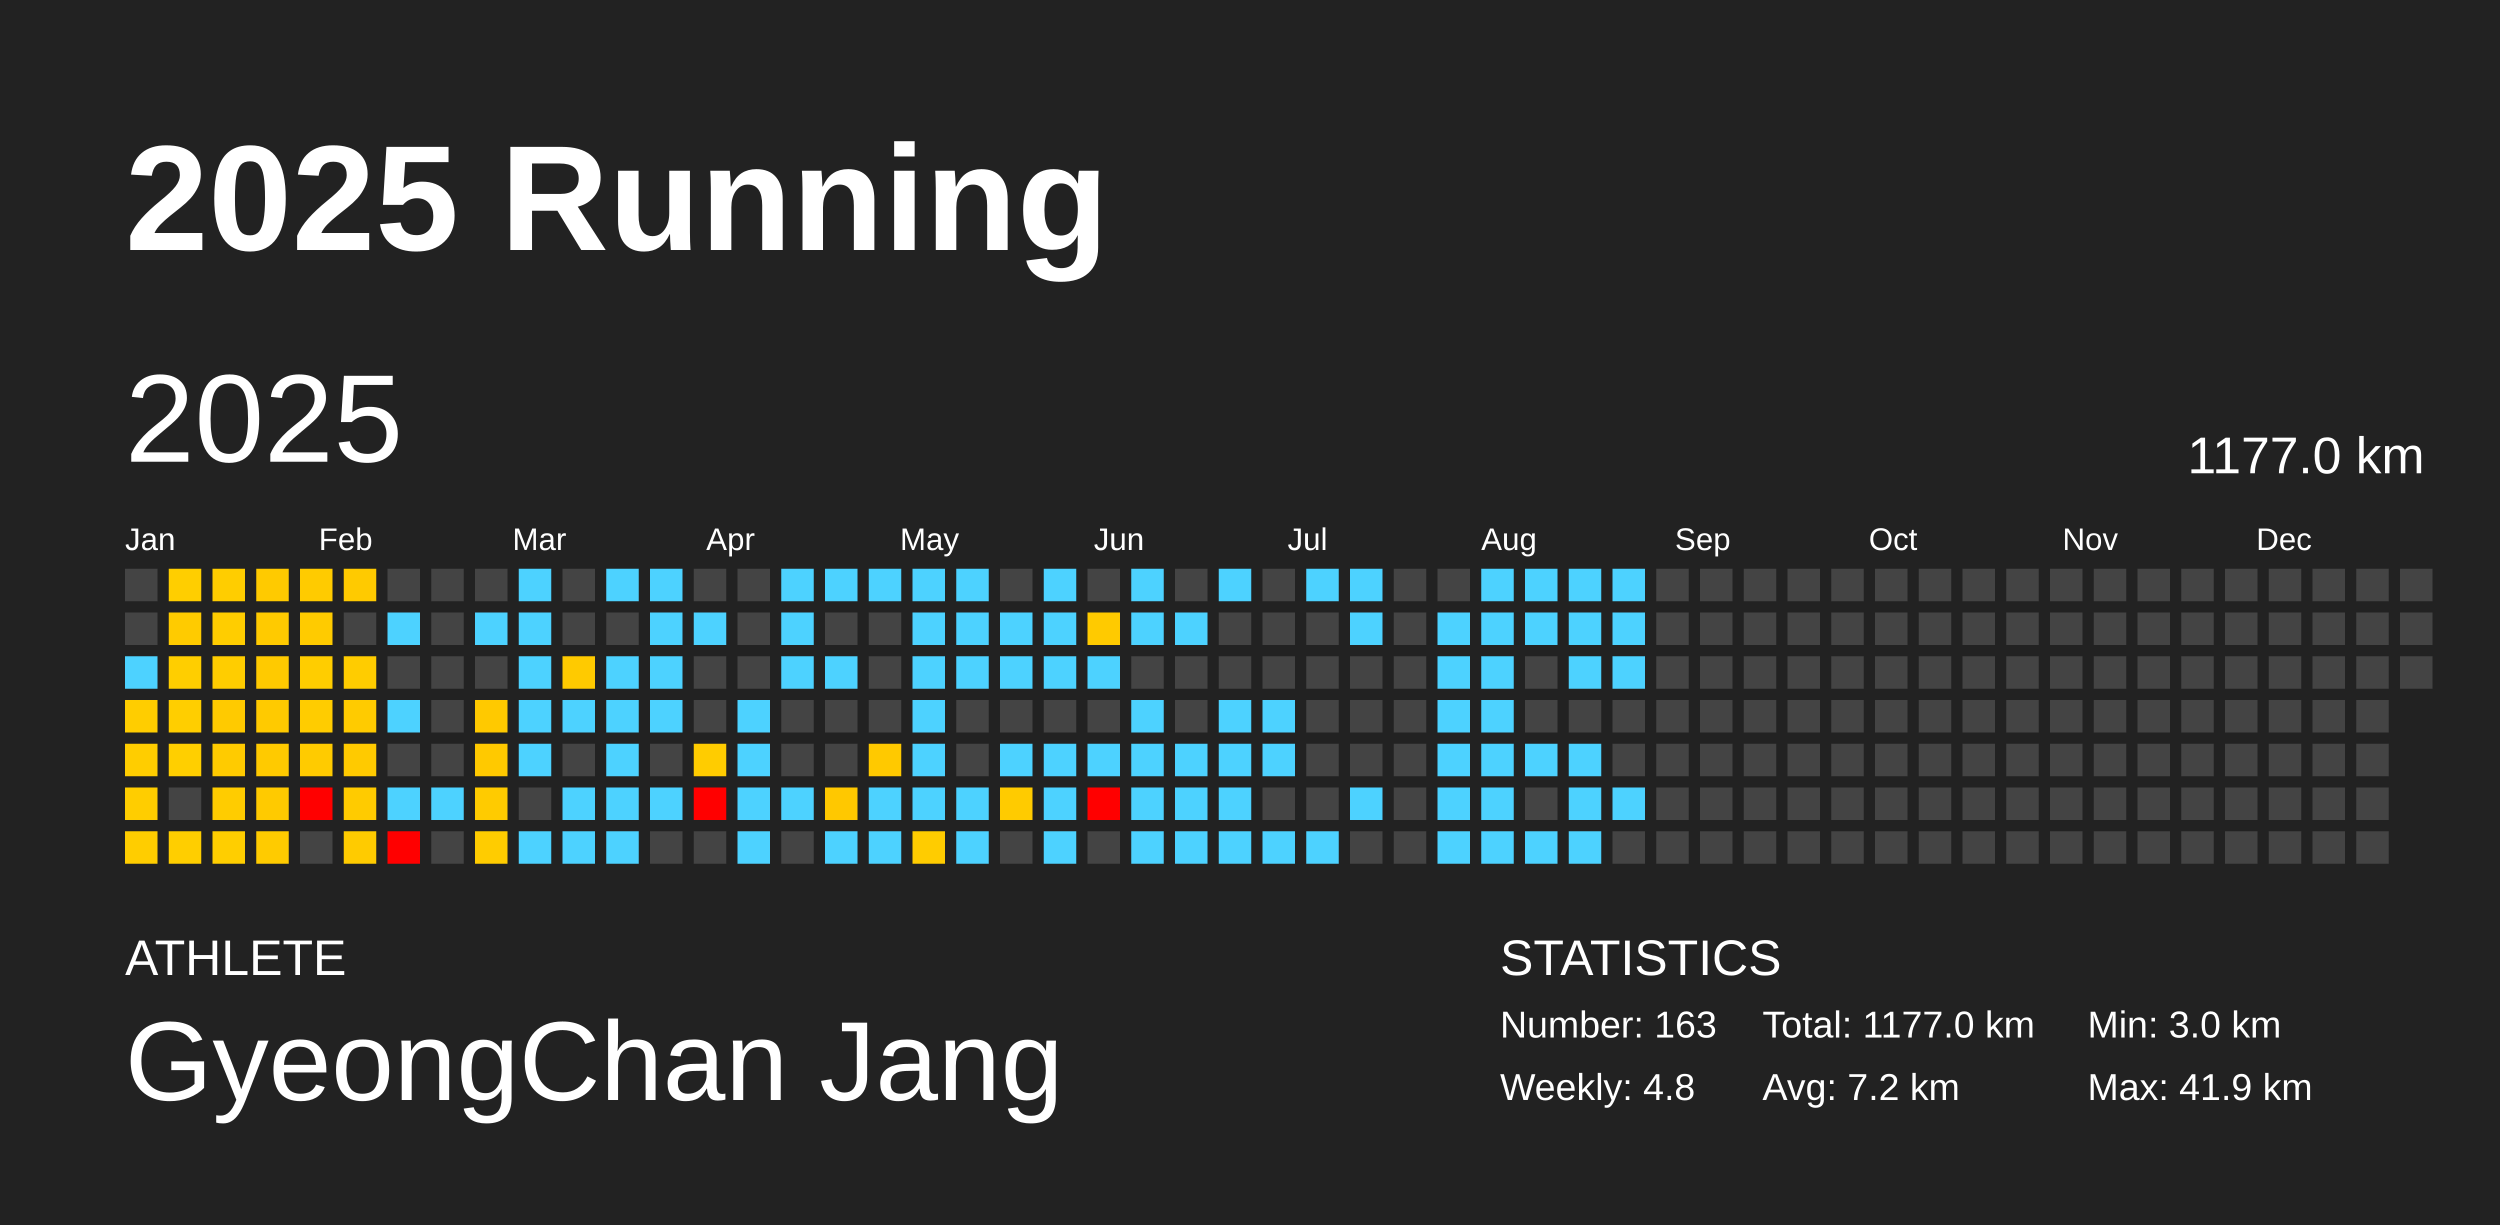
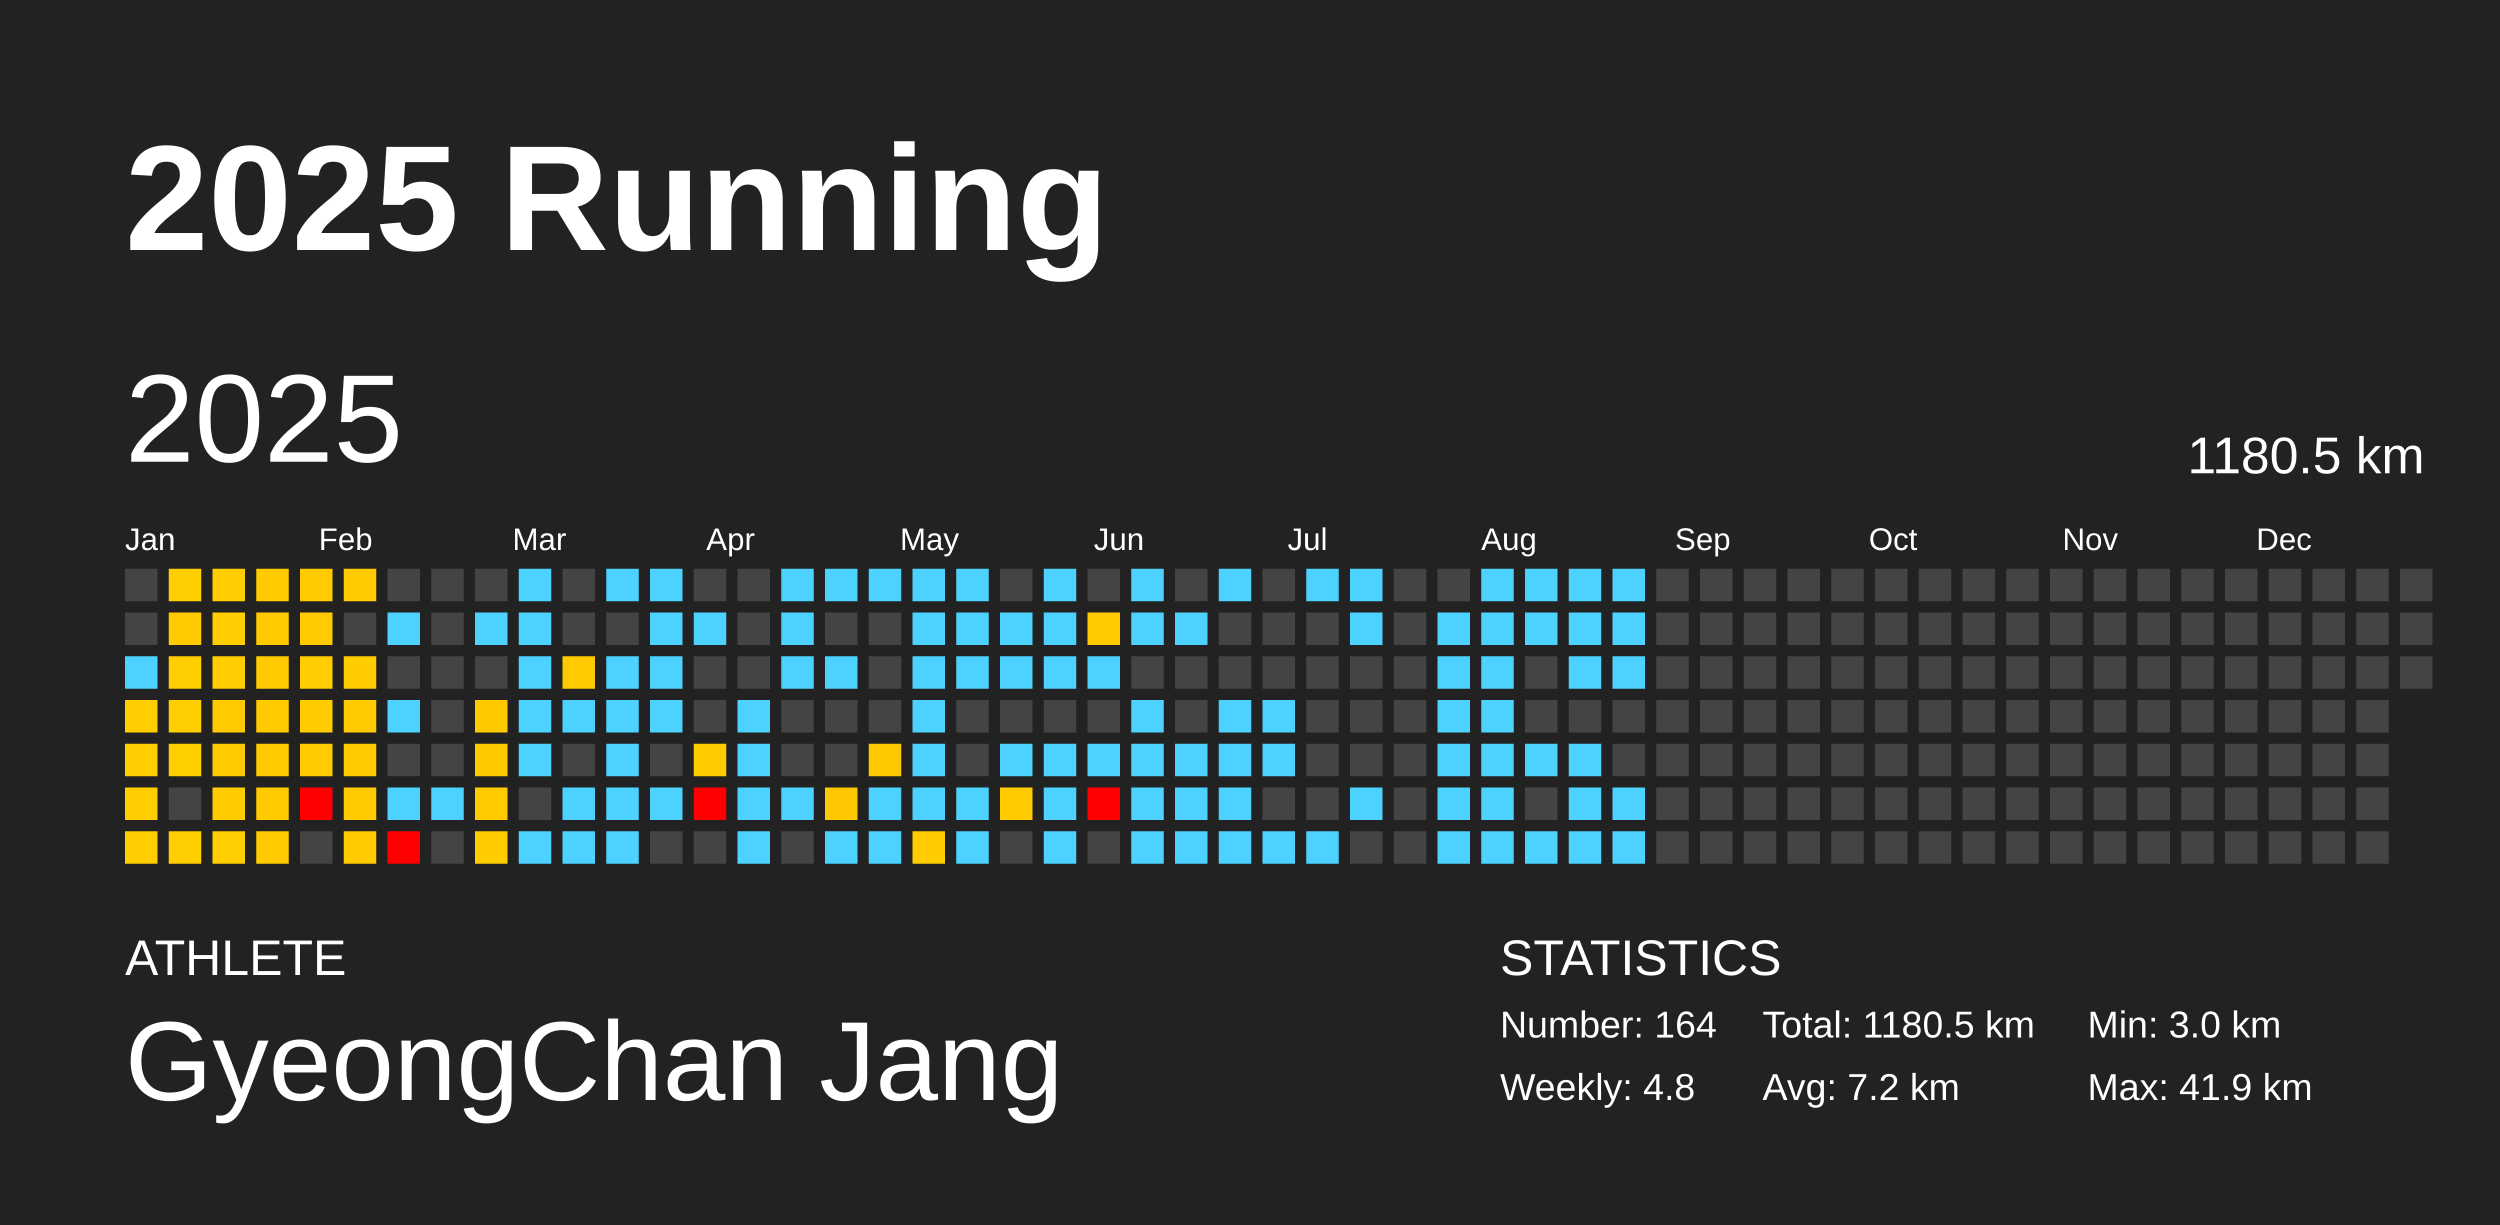
<svg xmlns="http://www.w3.org/2000/svg" baseProfile="full" height="98mm" version="1.1" viewBox="0,0,200,98" width="200mm">
  <defs />
  <rect fill="#222222" height="98" width="200" x="0" y="0" />
  <text fill="#FFFFFF" style="font-size:12px; font-family:Arial; font-weight:bold;" x="10" y="20">2025 Running</text>
  <text fill="#FFFFFF" style="font-size:4px; font-family:Arial" x="10" y="78">ATHLETE</text>
  <text fill="#FFFFFF" style="font-size:9px; font-family:Arial" x="10" y="88">GyeongChan Jang</text>
  <text fill="#FFFFFF" style="font-size:4px; font-family:Arial" x="120" y="78">STATISTICS</text>
-   <text fill="#FFFFFF" style="font-size:3px; font-family:Arial" x="120" y="83">Number: 163</text>
+   <text fill="#FFFFFF" style="font-size:3px; font-family:Arial" x="120" y="83">Number: 164</text>
  <text fill="#FFFFFF" style="font-size:3px; font-family:Arial" x="120" y="88">Weekly: 4.8</text>
-   <text fill="#FFFFFF" style="font-size:3px; font-family:Arial" x="141" y="83">Total: 1177.0 km</text>
+   <text fill="#FFFFFF" style="font-size:3px; font-family:Arial" x="141" y="83">Total: 1180.5 km</text>
  <text fill="#FFFFFF" style="font-size:3px; font-family:Arial" x="141" y="88">Avg: 7.2 km</text>
  <text fill="#FFFFFF" style="font-size:3px; font-family:Arial" x="167" y="83">Min: 3.0 km</text>
  <text fill="#FFFFFF" style="font-size:3px; font-family:Arial" x="167" y="88">Max: 41.9 km</text>
  <text dominant-baseline="hanging" fill="#FFFFFF" style="font-size:10.0px; font-family:Arial;" x="10" y="30">2025</text>
-   <text dominant-baseline="hanging" fill="#FFFFFF" style="font-size:4.125px; font-family:Arial;" x="175" y="35">1177.0 km</text>
+   <text dominant-baseline="hanging" fill="#FFFFFF" style="font-size:4.125px; font-family:Arial;" x="175" y="35">1180.5 km</text>
  <text fill="#FFFFFF" style="font-size:2.5px; font-family:Arial" x="10.0" y="44">Jan</text>
  <text fill="#FFFFFF" style="font-size:2.5px; font-family:Arial" x="25.5" y="44">Feb</text>
  <text fill="#FFFFFF" style="font-size:2.5px; font-family:Arial" x="41.0" y="44">Mar</text>
  <text fill="#FFFFFF" style="font-size:2.5px; font-family:Arial" x="56.5" y="44">Apr</text>
  <text fill="#FFFFFF" style="font-size:2.5px; font-family:Arial" x="72.0" y="44">May</text>
  <text fill="#FFFFFF" style="font-size:2.5px; font-family:Arial" x="87.5" y="44">Jun</text>
  <text fill="#FFFFFF" style="font-size:2.5px; font-family:Arial" x="103.0" y="44">Jul</text>
  <text fill="#FFFFFF" style="font-size:2.5px; font-family:Arial" x="118.5" y="44">Aug</text>
  <text fill="#FFFFFF" style="font-size:2.5px; font-family:Arial" x="134.0" y="44">Sep</text>
  <text fill="#FFFFFF" style="font-size:2.5px; font-family:Arial" x="149.5" y="44">Oct</text>
  <text fill="#FFFFFF" style="font-size:2.5px; font-family:Arial" x="165.0" y="44">Nov</text>
  <text fill="#FFFFFF" style="font-size:2.5px; font-family:Arial" x="180.5" y="44">Dec</text>
  <rect fill="#444444" height="2.6" width="2.6" x="10.0" y="45.5" />
  <rect fill="#444444" height="2.6" width="2.6" x="10.0" y="49.0" />
  <rect fill="#4dd2ff" height="2.6" width="2.6" x="10.0" y="52.5" />
  <rect fill="#ffcd00" height="2.6" width="2.6" x="10.0" y="56.0" />
  <rect fill="#ffcd00" height="2.6" width="2.6" x="10.0" y="59.5" />
  <rect fill="#ffcd00" height="2.6" width="2.6" x="10.0" y="63.0" />
  <rect fill="#ffcd00" height="2.6" width="2.6" x="10.0" y="66.5" />
  <rect fill="#ffce00" height="2.6" width="2.6" x="13.5" y="45.5" />
  <rect fill="#ffcb00" height="2.6" width="2.6" x="13.5" y="49.0" />
  <rect fill="#ffce00" height="2.6" width="2.6" x="13.5" y="52.5" />
  <rect fill="#ffce00" height="2.6" width="2.6" x="13.5" y="56.0" />
  <rect fill="#ffcf00" height="2.6" width="2.6" x="13.5" y="59.5" />
  <rect fill="#444444" height="2.6" width="2.6" x="13.5" y="63.0" />
  <rect fill="#ffce00" height="2.6" width="2.6" x="13.5" y="66.5" />
  <rect fill="#ffcd00" height="2.6" width="2.6" x="17.0" y="45.5" />
  <rect fill="#ffcd00" height="2.6" width="2.6" x="17.0" y="49.0" />
  <rect fill="#ffcd00" height="2.6" width="2.6" x="17.0" y="52.5" />
  <rect fill="#ffca00" height="2.6" width="2.6" x="17.0" y="56.0" />
  <rect fill="#ffcb00" height="2.6" width="2.6" x="17.0" y="59.5" />
  <rect fill="#ffcc00" height="2.6" width="2.6" x="17.0" y="63.0" />
  <rect fill="#ffce00" height="2.6" width="2.6" x="17.0" y="66.5" />
  <rect fill="#ffca00" height="2.6" width="2.6" x="20.5" y="45.5" />
  <rect fill="#ffca00" height="2.6" width="2.6" x="20.5" y="49.0" />
  <rect fill="#ffca00" height="2.6" width="2.6" x="20.5" y="52.5" />
  <rect fill="#ffca00" height="2.6" width="2.6" x="20.5" y="56.0" />
  <rect fill="#ffca00" height="2.6" width="2.6" x="20.5" y="59.5" />
  <rect fill="#ffca00" height="2.6" width="2.6" x="20.5" y="63.0" />
  <rect fill="#ffcb00" height="2.6" width="2.6" x="20.5" y="66.5" />
  <rect fill="#ffcb00" height="2.6" width="2.6" x="24.0" y="45.5" />
  <rect fill="#ffcb00" height="2.6" width="2.6" x="24.0" y="49.0" />
  <rect fill="#ffcd00" height="2.6" width="2.6" x="24.0" y="52.5" />
  <rect fill="#ffcc00" height="2.6" width="2.6" x="24.0" y="56.0" />
  <rect fill="#ffcb00" height="2.6" width="2.6" x="24.0" y="59.5" />
  <rect fill="red" height="2.6" width="2.6" x="24.0" y="63.0" />
  <rect fill="#444444" height="2.6" width="2.6" x="24.0" y="66.5" />
  <rect fill="#ffca00" height="2.6" width="2.6" x="27.5" y="45.5" />
  <rect fill="#444444" height="2.6" width="2.6" x="27.5" y="49.0" />
  <rect fill="#ffcc00" height="2.6" width="2.6" x="27.5" y="52.5" />
  <rect fill="#ffcb00" height="2.6" width="2.6" x="27.5" y="56.0" />
  <rect fill="#ffca00" height="2.6" width="2.6" x="27.5" y="59.5" />
  <rect fill="#ffcb00" height="2.6" width="2.6" x="27.5" y="63.0" />
  <rect fill="#ffcb00" height="2.6" width="2.6" x="27.5" y="66.5" />
  <rect fill="#444444" height="2.6" width="2.6" x="31.0" y="45.5" />
  <rect fill="#4dd2ff" height="2.6" width="2.6" x="31.0" y="49.0" />
  <rect fill="#444444" height="2.6" width="2.6" x="31.0" y="52.5" />
  <rect fill="#4dd2ff" height="2.6" width="2.6" x="31.0" y="56.0" />
  <rect fill="#444444" height="2.6" width="2.6" x="31.0" y="59.5" />
  <rect fill="#4dd2ff" height="2.6" width="2.6" x="31.0" y="63.0" />
  <rect fill="red" height="2.6" width="2.6" x="31.0" y="66.5" />
  <rect fill="#444444" height="2.6" width="2.6" x="34.5" y="45.5" />
  <rect fill="#444444" height="2.6" width="2.6" x="34.5" y="49.0" />
  <rect fill="#444444" height="2.6" width="2.6" x="34.5" y="52.5" />
  <rect fill="#444444" height="2.6" width="2.6" x="34.5" y="56.0" />
  <rect fill="#444444" height="2.6" width="2.6" x="34.5" y="59.5" />
  <rect fill="#4dd2ff" height="2.6" width="2.6" x="34.5" y="63.0" />
  <rect fill="#444444" height="2.6" width="2.6" x="34.5" y="66.5" />
  <rect fill="#444444" height="2.6" width="2.6" x="38.0" y="45.5" />
  <rect fill="#4dd2ff" height="2.6" width="2.6" x="38.0" y="49.0" />
  <rect fill="#444444" height="2.6" width="2.6" x="38.0" y="52.5" />
  <rect fill="#ffc900" height="2.6" width="2.6" x="38.0" y="56.0" />
  <rect fill="#ffc900" height="2.6" width="2.6" x="38.0" y="59.5" />
  <rect fill="#ffcb00" height="2.6" width="2.6" x="38.0" y="63.0" />
  <rect fill="#ffcc00" height="2.6" width="2.6" x="38.0" y="66.5" />
  <rect fill="#4dd2ff" height="2.6" width="2.6" x="41.5" y="45.5" />
  <rect fill="#4dd2ff" height="2.6" width="2.6" x="41.5" y="49.0" />
  <rect fill="#4dd2ff" height="2.6" width="2.6" x="41.5" y="52.5" />
  <rect fill="#4dd2ff" height="2.6" width="2.6" x="41.5" y="56.0" />
  <rect fill="#4dd2ff" height="2.6" width="2.6" x="41.5" y="59.5" />
  <rect fill="#444444" height="2.6" width="2.6" x="41.5" y="63.0" />
  <rect fill="#4dd2ff" height="2.6" width="2.6" x="41.5" y="66.5" />
  <rect fill="#444444" height="2.6" width="2.6" x="45.0" y="45.5" />
  <rect fill="#444444" height="2.6" width="2.6" x="45.0" y="49.0" />
  <rect fill="#ffca00" height="2.6" width="2.6" x="45.0" y="52.5" />
  <rect fill="#4dd2ff" height="2.6" width="2.6" x="45.0" y="56.0" />
  <rect fill="#444444" height="2.6" width="2.6" x="45.0" y="59.5" />
  <rect fill="#4dd2ff" height="2.6" width="2.6" x="45.0" y="63.0" />
  <rect fill="#4dd2ff" height="2.6" width="2.6" x="45.0" y="66.5" />
  <rect fill="#4dd2ff" height="2.6" width="2.6" x="48.5" y="45.5" />
  <rect fill="#444444" height="2.6" width="2.6" x="48.5" y="49.0" />
  <rect fill="#4dd2ff" height="2.6" width="2.6" x="48.5" y="52.5" />
  <rect fill="#4dd2ff" height="2.6" width="2.6" x="48.5" y="56.0" />
  <rect fill="#4dd2ff" height="2.6" width="2.6" x="48.5" y="59.5" />
  <rect fill="#4dd2ff" height="2.6" width="2.6" x="48.5" y="63.0" />
  <rect fill="#4dd2ff" height="2.6" width="2.6" x="48.5" y="66.5" />
  <rect fill="#4dd2ff" height="2.6" width="2.6" x="52.0" y="45.5" />
  <rect fill="#4dd2ff" height="2.6" width="2.6" x="52.0" y="49.0" />
  <rect fill="#4dd2ff" height="2.6" width="2.6" x="52.0" y="52.5" />
  <rect fill="#4dd2ff" height="2.6" width="2.6" x="52.0" y="56.0" />
  <rect fill="#444444" height="2.6" width="2.6" x="52.0" y="59.5" />
  <rect fill="#4dd2ff" height="2.6" width="2.6" x="52.0" y="63.0" />
  <rect fill="#444444" height="2.6" width="2.6" x="52.0" y="66.5" />
  <rect fill="#444444" height="2.6" width="2.6" x="55.5" y="45.5" />
  <rect fill="#4dd2ff" height="2.6" width="2.6" x="55.5" y="49.0" />
  <rect fill="#444444" height="2.6" width="2.6" x="55.5" y="52.5" />
  <rect fill="#444444" height="2.6" width="2.6" x="55.5" y="56.0" />
  <rect fill="#ffcc00" height="2.6" width="2.6" x="55.5" y="59.5" />
  <rect fill="red" height="2.6" width="2.6" x="55.5" y="63.0" />
  <rect fill="#444444" height="2.6" width="2.6" x="55.5" y="66.5" />
  <rect fill="#444444" height="2.6" width="2.6" x="59.0" y="45.5" />
  <rect fill="#444444" height="2.6" width="2.6" x="59.0" y="49.0" />
  <rect fill="#444444" height="2.6" width="2.6" x="59.0" y="52.5" />
  <rect fill="#4dd2ff" height="2.6" width="2.6" x="59.0" y="56.0" />
  <rect fill="#4dd2ff" height="2.6" width="2.6" x="59.0" y="59.5" />
  <rect fill="#4dd2ff" height="2.6" width="2.6" x="59.0" y="63.0" />
  <rect fill="#4dd2ff" height="2.6" width="2.6" x="59.0" y="66.5" />
  <rect fill="#4dd2ff" height="2.6" width="2.6" x="62.5" y="45.5" />
  <rect fill="#4dd2ff" height="2.6" width="2.6" x="62.5" y="49.0" />
  <rect fill="#4dd2ff" height="2.6" width="2.6" x="62.5" y="52.5" />
  <rect fill="#444444" height="2.6" width="2.6" x="62.5" y="56.0" />
  <rect fill="#444444" height="2.6" width="2.6" x="62.5" y="59.5" />
  <rect fill="#4dd2ff" height="2.6" width="2.6" x="62.5" y="63.0" />
  <rect fill="#444444" height="2.6" width="2.6" x="62.5" y="66.5" />
  <rect fill="#4dd2ff" height="2.6" width="2.6" x="66.0" y="45.5" />
  <rect fill="#444444" height="2.6" width="2.6" x="66.0" y="49.0" />
  <rect fill="#4dd2ff" height="2.6" width="2.6" x="66.0" y="52.5" />
  <rect fill="#444444" height="2.6" width="2.6" x="66.0" y="56.0" />
  <rect fill="#444444" height="2.6" width="2.6" x="66.0" y="59.5" />
  <rect fill="#ffc800" height="2.6" width="2.6" x="66.0" y="63.0" />
  <rect fill="#4dd2ff" height="2.6" width="2.6" x="66.0" y="66.5" />
  <rect fill="#4dd2ff" height="2.6" width="2.6" x="69.5" y="45.5" />
  <rect fill="#444444" height="2.6" width="2.6" x="69.5" y="49.0" />
  <rect fill="#444444" height="2.6" width="2.6" x="69.5" y="52.5" />
  <rect fill="#444444" height="2.6" width="2.6" x="69.5" y="56.0" />
  <rect fill="#ffc900" height="2.6" width="2.6" x="69.5" y="59.5" />
  <rect fill="#4dd2ff" height="2.6" width="2.6" x="69.5" y="63.0" />
  <rect fill="#4dd2ff" height="2.6" width="2.6" x="69.5" y="66.5" />
  <rect fill="#4dd2ff" height="2.6" width="2.6" x="73.0" y="45.5" />
  <rect fill="#4dd2ff" height="2.6" width="2.6" x="73.0" y="49.0" />
  <rect fill="#4dd2ff" height="2.6" width="2.6" x="73.0" y="52.5" />
  <rect fill="#4dd2ff" height="2.6" width="2.6" x="73.0" y="56.0" />
  <rect fill="#4dd2ff" height="2.6" width="2.6" x="73.0" y="59.5" />
  <rect fill="#4dd2ff" height="2.6" width="2.6" x="73.0" y="63.0" />
  <rect fill="#ffcc00" height="2.6" width="2.6" x="73.0" y="66.5" />
  <rect fill="#4dd2ff" height="2.6" width="2.6" x="76.5" y="45.5" />
  <rect fill="#4dd2ff" height="2.6" width="2.6" x="76.5" y="49.0" />
  <rect fill="#4dd2ff" height="2.6" width="2.6" x="76.5" y="52.5" />
  <rect fill="#444444" height="2.6" width="2.6" x="76.5" y="56.0" />
  <rect fill="#444444" height="2.6" width="2.6" x="76.5" y="59.5" />
  <rect fill="#4dd2ff" height="2.6" width="2.6" x="76.5" y="63.0" />
  <rect fill="#4dd2ff" height="2.6" width="2.6" x="76.5" y="66.5" />
  <rect fill="#444444" height="2.6" width="2.6" x="80.0" y="45.5" />
  <rect fill="#4dd2ff" height="2.6" width="2.6" x="80.0" y="49.0" />
  <rect fill="#4dd2ff" height="2.6" width="2.6" x="80.0" y="52.5" />
  <rect fill="#444444" height="2.6" width="2.6" x="80.0" y="56.0" />
  <rect fill="#4dd2ff" height="2.6" width="2.6" x="80.0" y="59.5" />
  <rect fill="#ffcb00" height="2.6" width="2.6" x="80.0" y="63.0" />
  <rect fill="#444444" height="2.6" width="2.6" x="80.0" y="66.5" />
  <rect fill="#4dd2ff" height="2.6" width="2.6" x="83.5" y="45.5" />
  <rect fill="#4dd2ff" height="2.6" width="2.6" x="83.5" y="49.0" />
  <rect fill="#4dd2ff" height="2.6" width="2.6" x="83.5" y="52.5" />
  <rect fill="#444444" height="2.6" width="2.6" x="83.5" y="56.0" />
  <rect fill="#4dd2ff" height="2.6" width="2.6" x="83.5" y="59.5" />
  <rect fill="#4dd2ff" height="2.6" width="2.6" x="83.5" y="63.0" />
  <rect fill="#4dd2ff" height="2.6" width="2.6" x="83.5" y="66.5" />
  <rect fill="#444444" height="2.6" width="2.6" x="87.0" y="45.5" />
  <rect fill="#ffca00" height="2.6" width="2.6" x="87.0" y="49.0" />
  <rect fill="#4dd2ff" height="2.6" width="2.6" x="87.0" y="52.5" />
  <rect fill="#444444" height="2.6" width="2.6" x="87.0" y="56.0" />
  <rect fill="#4dd2ff" height="2.6" width="2.6" x="87.0" y="59.5" />
  <rect fill="red" height="2.6" width="2.6" x="87.0" y="63.0" />
  <rect fill="#444444" height="2.6" width="2.6" x="87.0" y="66.5" />
  <rect fill="#4dd2ff" height="2.6" width="2.6" x="90.5" y="45.5" />
  <rect fill="#4dd2ff" height="2.6" width="2.6" x="90.5" y="49.0" />
  <rect fill="#444444" height="2.6" width="2.6" x="90.5" y="52.5" />
  <rect fill="#4dd2ff" height="2.6" width="2.6" x="90.5" y="56.0" />
  <rect fill="#4dd2ff" height="2.6" width="2.6" x="90.5" y="59.5" />
  <rect fill="#4dd2ff" height="2.6" width="2.6" x="90.5" y="63.0" />
  <rect fill="#4dd2ff" height="2.6" width="2.6" x="90.5" y="66.5" />
  <rect fill="#444444" height="2.6" width="2.6" x="94.0" y="45.5" />
  <rect fill="#4dd2ff" height="2.6" width="2.6" x="94.0" y="49.0" />
  <rect fill="#444444" height="2.6" width="2.6" x="94.0" y="52.5" />
  <rect fill="#444444" height="2.6" width="2.6" x="94.0" y="56.0" />
  <rect fill="#4dd2ff" height="2.6" width="2.6" x="94.0" y="59.5" />
  <rect fill="#4dd2ff" height="2.6" width="2.6" x="94.0" y="63.0" />
  <rect fill="#4dd2ff" height="2.6" width="2.6" x="94.0" y="66.5" />
  <rect fill="#4dd2ff" height="2.6" width="2.6" x="97.5" y="45.5" />
  <rect fill="#444444" height="2.6" width="2.6" x="97.5" y="49.0" />
  <rect fill="#444444" height="2.6" width="2.6" x="97.5" y="52.5" />
  <rect fill="#4dd2ff" height="2.6" width="2.6" x="97.5" y="56.0" />
  <rect fill="#4dd2ff" height="2.6" width="2.6" x="97.5" y="59.5" />
  <rect fill="#4dd2ff" height="2.6" width="2.6" x="97.5" y="63.0" />
  <rect fill="#4dd2ff" height="2.6" width="2.6" x="97.5" y="66.5" />
  <rect fill="#444444" height="2.6" width="2.6" x="101.0" y="45.5" />
  <rect fill="#444444" height="2.6" width="2.6" x="101.0" y="49.0" />
  <rect fill="#444444" height="2.6" width="2.6" x="101.0" y="52.5" />
  <rect fill="#4dd2ff" height="2.6" width="2.6" x="101.0" y="56.0" />
  <rect fill="#4dd2ff" height="2.6" width="2.6" x="101.0" y="59.5" />
  <rect fill="#444444" height="2.6" width="2.6" x="101.0" y="63.0" />
  <rect fill="#4dd2ff" height="2.6" width="2.6" x="101.0" y="66.5" />
  <rect fill="#4dd2ff" height="2.6" width="2.6" x="104.5" y="45.5" />
  <rect fill="#444444" height="2.6" width="2.6" x="104.5" y="49.0" />
  <rect fill="#444444" height="2.6" width="2.6" x="104.5" y="52.5" />
  <rect fill="#444444" height="2.6" width="2.6" x="104.5" y="56.0" />
  <rect fill="#444444" height="2.6" width="2.6" x="104.5" y="59.5" />
  <rect fill="#444444" height="2.6" width="2.6" x="104.5" y="63.0" />
  <rect fill="#4dd2ff" height="2.6" width="2.6" x="104.5" y="66.5" />
  <rect fill="#4dd2ff" height="2.6" width="2.6" x="108.0" y="45.5" />
  <rect fill="#4dd2ff" height="2.6" width="2.6" x="108.0" y="49.0" />
  <rect fill="#444444" height="2.6" width="2.6" x="108.0" y="52.5" />
  <rect fill="#444444" height="2.6" width="2.6" x="108.0" y="56.0" />
  <rect fill="#444444" height="2.6" width="2.6" x="108.0" y="59.5" />
  <rect fill="#4dd2ff" height="2.6" width="2.6" x="108.0" y="63.0" />
  <rect fill="#444444" height="2.6" width="2.6" x="108.0" y="66.5" />
  <rect fill="#444444" height="2.6" width="2.6" x="111.5" y="45.5" />
  <rect fill="#444444" height="2.6" width="2.6" x="111.5" y="49.0" />
  <rect fill="#444444" height="2.6" width="2.6" x="111.5" y="52.5" />
  <rect fill="#444444" height="2.6" width="2.6" x="111.5" y="56.0" />
  <rect fill="#444444" height="2.6" width="2.6" x="111.5" y="59.5" />
  <rect fill="#444444" height="2.6" width="2.6" x="111.5" y="63.0" />
  <rect fill="#444444" height="2.6" width="2.6" x="111.5" y="66.5" />
  <rect fill="#444444" height="2.6" width="2.6" x="115.0" y="45.5" />
  <rect fill="#4dd2ff" height="2.6" width="2.6" x="115.0" y="49.0" />
  <rect fill="#4dd2ff" height="2.6" width="2.6" x="115.0" y="52.5" />
  <rect fill="#4dd2ff" height="2.6" width="2.6" x="115.0" y="56.0" />
  <rect fill="#4dd2ff" height="2.6" width="2.6" x="115.0" y="59.5" />
  <rect fill="#4dd2ff" height="2.6" width="2.6" x="115.0" y="63.0" />
  <rect fill="#4dd2ff" height="2.6" width="2.6" x="115.0" y="66.5" />
  <rect fill="#4dd2ff" height="2.6" width="2.6" x="118.5" y="45.5" />
  <rect fill="#4dd2ff" height="2.6" width="2.6" x="118.5" y="49.0" />
  <rect fill="#4dd2ff" height="2.6" width="2.6" x="118.5" y="52.5" />
  <rect fill="#4dd2ff" height="2.6" width="2.6" x="118.5" y="56.0" />
  <rect fill="#4dd2ff" height="2.6" width="2.6" x="118.5" y="59.5" />
  <rect fill="#4dd2ff" height="2.6" width="2.6" x="118.5" y="63.0" />
  <rect fill="#4dd2ff" height="2.6" width="2.6" x="118.5" y="66.5" />
  <rect fill="#4dd2ff" height="2.6" width="2.6" x="122.0" y="45.5" />
  <rect fill="#4dd2ff" height="2.6" width="2.6" x="122.0" y="49.0" />
  <rect fill="#444444" height="2.6" width="2.6" x="122.0" y="52.5" />
  <rect fill="#444444" height="2.6" width="2.6" x="122.0" y="56.0" />
  <rect fill="#4dd2ff" height="2.6" width="2.6" x="122.0" y="59.5" />
  <rect fill="#444444" height="2.6" width="2.6" x="122.0" y="63.0" />
  <rect fill="#4dd2ff" height="2.6" width="2.6" x="122.0" y="66.5" />
  <rect fill="#4dd2ff" height="2.6" width="2.6" x="125.5" y="45.5" />
  <rect fill="#4dd2ff" height="2.6" width="2.6" x="125.5" y="49.0" />
  <rect fill="#4dd2ff" height="2.6" width="2.6" x="125.5" y="52.5" />
  <rect fill="#444444" height="2.6" width="2.6" x="125.5" y="56.0" />
  <rect fill="#4dd2ff" height="2.6" width="2.6" x="125.5" y="59.5" />
  <rect fill="#4dd2ff" height="2.6" width="2.6" x="125.5" y="63.0" />
  <rect fill="#4dd2ff" height="2.6" width="2.6" x="125.5" y="66.5" />
  <rect fill="#4dd2ff" height="2.6" width="2.6" x="129.0" y="45.5" />
  <rect fill="#4dd2ff" height="2.6" width="2.6" x="129.0" y="49.0" />
  <rect fill="#4dd2ff" height="2.6" width="2.6" x="129.0" y="52.5" />
  <rect fill="#444444" height="2.6" width="2.6" x="129.0" y="56.0" />
  <rect fill="#444444" height="2.6" width="2.6" x="129.0" y="59.5" />
  <rect fill="#4dd2ff" height="2.6" width="2.6" x="129.0" y="63.0" />
-   <rect fill="#444444" height="2.6" width="2.6" x="129.0" y="66.5" />
+   <rect fill="#4dd2ff" height="2.6" width="2.6" x="129.0" y="66.5" />
  <rect fill="#444444" height="2.6" width="2.6" x="132.5" y="45.5" />
  <rect fill="#444444" height="2.6" width="2.6" x="132.5" y="49.0" />
  <rect fill="#444444" height="2.6" width="2.6" x="132.5" y="52.5" />
  <rect fill="#444444" height="2.6" width="2.6" x="132.5" y="56.0" />
  <rect fill="#444444" height="2.6" width="2.6" x="132.5" y="59.5" />
  <rect fill="#444444" height="2.6" width="2.6" x="132.5" y="63.0" />
  <rect fill="#444444" height="2.6" width="2.6" x="132.5" y="66.5" />
  <rect fill="#444444" height="2.6" width="2.6" x="136.0" y="45.5" />
  <rect fill="#444444" height="2.6" width="2.6" x="136.0" y="49.0" />
  <rect fill="#444444" height="2.6" width="2.6" x="136.0" y="52.5" />
  <rect fill="#444444" height="2.6" width="2.6" x="136.0" y="56.0" />
  <rect fill="#444444" height="2.6" width="2.6" x="136.0" y="59.5" />
  <rect fill="#444444" height="2.6" width="2.6" x="136.0" y="63.0" />
  <rect fill="#444444" height="2.6" width="2.6" x="136.0" y="66.5" />
  <rect fill="#444444" height="2.6" width="2.6" x="139.5" y="45.5" />
  <rect fill="#444444" height="2.6" width="2.6" x="139.5" y="49.0" />
  <rect fill="#444444" height="2.6" width="2.6" x="139.5" y="52.5" />
  <rect fill="#444444" height="2.6" width="2.6" x="139.5" y="56.0" />
  <rect fill="#444444" height="2.6" width="2.6" x="139.5" y="59.5" />
  <rect fill="#444444" height="2.6" width="2.6" x="139.5" y="63.0" />
  <rect fill="#444444" height="2.6" width="2.6" x="139.5" y="66.5" />
  <rect fill="#444444" height="2.6" width="2.6" x="143.0" y="45.5" />
  <rect fill="#444444" height="2.6" width="2.6" x="143.0" y="49.0" />
  <rect fill="#444444" height="2.6" width="2.6" x="143.0" y="52.5" />
  <rect fill="#444444" height="2.6" width="2.6" x="143.0" y="56.0" />
  <rect fill="#444444" height="2.6" width="2.6" x="143.0" y="59.5" />
  <rect fill="#444444" height="2.6" width="2.6" x="143.0" y="63.0" />
  <rect fill="#444444" height="2.6" width="2.6" x="143.0" y="66.5" />
  <rect fill="#444444" height="2.6" width="2.6" x="146.5" y="45.5" />
  <rect fill="#444444" height="2.6" width="2.6" x="146.5" y="49.0" />
  <rect fill="#444444" height="2.6" width="2.6" x="146.5" y="52.5" />
  <rect fill="#444444" height="2.6" width="2.6" x="146.5" y="56.0" />
  <rect fill="#444444" height="2.6" width="2.6" x="146.5" y="59.5" />
  <rect fill="#444444" height="2.6" width="2.6" x="146.5" y="63.0" />
  <rect fill="#444444" height="2.6" width="2.6" x="146.5" y="66.5" />
  <rect fill="#444444" height="2.6" width="2.6" x="150.0" y="45.5" />
  <rect fill="#444444" height="2.6" width="2.6" x="150.0" y="49.0" />
  <rect fill="#444444" height="2.6" width="2.6" x="150.0" y="52.5" />
  <rect fill="#444444" height="2.6" width="2.6" x="150.0" y="56.0" />
  <rect fill="#444444" height="2.6" width="2.6" x="150.0" y="59.5" />
  <rect fill="#444444" height="2.6" width="2.6" x="150.0" y="63.0" />
  <rect fill="#444444" height="2.6" width="2.6" x="150.0" y="66.5" />
  <rect fill="#444444" height="2.6" width="2.6" x="153.5" y="45.5" />
  <rect fill="#444444" height="2.6" width="2.6" x="153.5" y="49.0" />
  <rect fill="#444444" height="2.6" width="2.6" x="153.5" y="52.5" />
  <rect fill="#444444" height="2.6" width="2.6" x="153.5" y="56.0" />
  <rect fill="#444444" height="2.6" width="2.6" x="153.5" y="59.5" />
  <rect fill="#444444" height="2.6" width="2.6" x="153.5" y="63.0" />
  <rect fill="#444444" height="2.6" width="2.6" x="153.5" y="66.5" />
  <rect fill="#444444" height="2.6" width="2.6" x="157.0" y="45.5" />
  <rect fill="#444444" height="2.6" width="2.6" x="157.0" y="49.0" />
  <rect fill="#444444" height="2.6" width="2.6" x="157.0" y="52.5" />
  <rect fill="#444444" height="2.6" width="2.6" x="157.0" y="56.0" />
  <rect fill="#444444" height="2.6" width="2.6" x="157.0" y="59.5" />
  <rect fill="#444444" height="2.6" width="2.6" x="157.0" y="63.0" />
  <rect fill="#444444" height="2.6" width="2.6" x="157.0" y="66.5" />
  <rect fill="#444444" height="2.6" width="2.6" x="160.5" y="45.5" />
  <rect fill="#444444" height="2.6" width="2.6" x="160.5" y="49.0" />
  <rect fill="#444444" height="2.6" width="2.6" x="160.5" y="52.5" />
  <rect fill="#444444" height="2.6" width="2.6" x="160.5" y="56.0" />
  <rect fill="#444444" height="2.6" width="2.6" x="160.5" y="59.5" />
  <rect fill="#444444" height="2.6" width="2.6" x="160.5" y="63.0" />
  <rect fill="#444444" height="2.6" width="2.6" x="160.5" y="66.5" />
  <rect fill="#444444" height="2.6" width="2.6" x="164.0" y="45.5" />
  <rect fill="#444444" height="2.6" width="2.6" x="164.0" y="49.0" />
  <rect fill="#444444" height="2.6" width="2.6" x="164.0" y="52.5" />
  <rect fill="#444444" height="2.6" width="2.6" x="164.0" y="56.0" />
  <rect fill="#444444" height="2.6" width="2.6" x="164.0" y="59.5" />
  <rect fill="#444444" height="2.6" width="2.6" x="164.0" y="63.0" />
  <rect fill="#444444" height="2.6" width="2.6" x="164.0" y="66.5" />
  <rect fill="#444444" height="2.6" width="2.6" x="167.5" y="45.5" />
  <rect fill="#444444" height="2.6" width="2.6" x="167.5" y="49.0" />
  <rect fill="#444444" height="2.6" width="2.6" x="167.5" y="52.5" />
  <rect fill="#444444" height="2.6" width="2.6" x="167.5" y="56.0" />
  <rect fill="#444444" height="2.6" width="2.6" x="167.5" y="59.5" />
  <rect fill="#444444" height="2.6" width="2.6" x="167.5" y="63.0" />
  <rect fill="#444444" height="2.6" width="2.6" x="167.5" y="66.5" />
  <rect fill="#444444" height="2.6" width="2.6" x="171.0" y="45.5" />
  <rect fill="#444444" height="2.6" width="2.6" x="171.0" y="49.0" />
  <rect fill="#444444" height="2.6" width="2.6" x="171.0" y="52.5" />
  <rect fill="#444444" height="2.6" width="2.6" x="171.0" y="56.0" />
  <rect fill="#444444" height="2.6" width="2.6" x="171.0" y="59.5" />
  <rect fill="#444444" height="2.6" width="2.6" x="171.0" y="63.0" />
  <rect fill="#444444" height="2.6" width="2.6" x="171.0" y="66.5" />
  <rect fill="#444444" height="2.6" width="2.6" x="174.5" y="45.5" />
  <rect fill="#444444" height="2.6" width="2.6" x="174.5" y="49.0" />
  <rect fill="#444444" height="2.6" width="2.6" x="174.5" y="52.5" />
  <rect fill="#444444" height="2.6" width="2.6" x="174.5" y="56.0" />
  <rect fill="#444444" height="2.6" width="2.6" x="174.5" y="59.5" />
  <rect fill="#444444" height="2.6" width="2.6" x="174.5" y="63.0" />
  <rect fill="#444444" height="2.6" width="2.6" x="174.5" y="66.5" />
  <rect fill="#444444" height="2.6" width="2.6" x="178.0" y="45.5" />
  <rect fill="#444444" height="2.6" width="2.6" x="178.0" y="49.0" />
  <rect fill="#444444" height="2.6" width="2.6" x="178.0" y="52.5" />
  <rect fill="#444444" height="2.6" width="2.6" x="178.0" y="56.0" />
  <rect fill="#444444" height="2.6" width="2.6" x="178.0" y="59.5" />
  <rect fill="#444444" height="2.6" width="2.6" x="178.0" y="63.0" />
  <rect fill="#444444" height="2.6" width="2.6" x="178.0" y="66.5" />
  <rect fill="#444444" height="2.6" width="2.6" x="181.5" y="45.5" />
  <rect fill="#444444" height="2.6" width="2.6" x="181.5" y="49.0" />
  <rect fill="#444444" height="2.6" width="2.6" x="181.5" y="52.5" />
  <rect fill="#444444" height="2.6" width="2.6" x="181.5" y="56.0" />
  <rect fill="#444444" height="2.6" width="2.6" x="181.5" y="59.5" />
  <rect fill="#444444" height="2.6" width="2.6" x="181.5" y="63.0" />
  <rect fill="#444444" height="2.6" width="2.6" x="181.5" y="66.5" />
  <rect fill="#444444" height="2.6" width="2.6" x="185.0" y="45.5" />
  <rect fill="#444444" height="2.6" width="2.6" x="185.0" y="49.0" />
  <rect fill="#444444" height="2.6" width="2.6" x="185.0" y="52.5" />
  <rect fill="#444444" height="2.6" width="2.6" x="185.0" y="56.0" />
  <rect fill="#444444" height="2.6" width="2.6" x="185.0" y="59.5" />
  <rect fill="#444444" height="2.6" width="2.6" x="185.0" y="63.0" />
  <rect fill="#444444" height="2.6" width="2.6" x="185.0" y="66.5" />
  <rect fill="#444444" height="2.6" width="2.6" x="188.5" y="45.5" />
  <rect fill="#444444" height="2.6" width="2.6" x="188.5" y="49.0" />
  <rect fill="#444444" height="2.6" width="2.6" x="188.5" y="52.5" />
  <rect fill="#444444" height="2.6" width="2.6" x="188.5" y="56.0" />
  <rect fill="#444444" height="2.6" width="2.6" x="188.5" y="59.5" />
  <rect fill="#444444" height="2.6" width="2.6" x="188.5" y="63.0" />
  <rect fill="#444444" height="2.6" width="2.6" x="188.5" y="66.5" />
  <rect fill="#444444" height="2.6" width="2.6" x="192.0" y="45.5" />
  <rect fill="#444444" height="2.6" width="2.6" x="192.0" y="49.0" />
  <rect fill="#444444" height="2.6" width="2.6" x="192.0" y="52.5" />
</svg>
